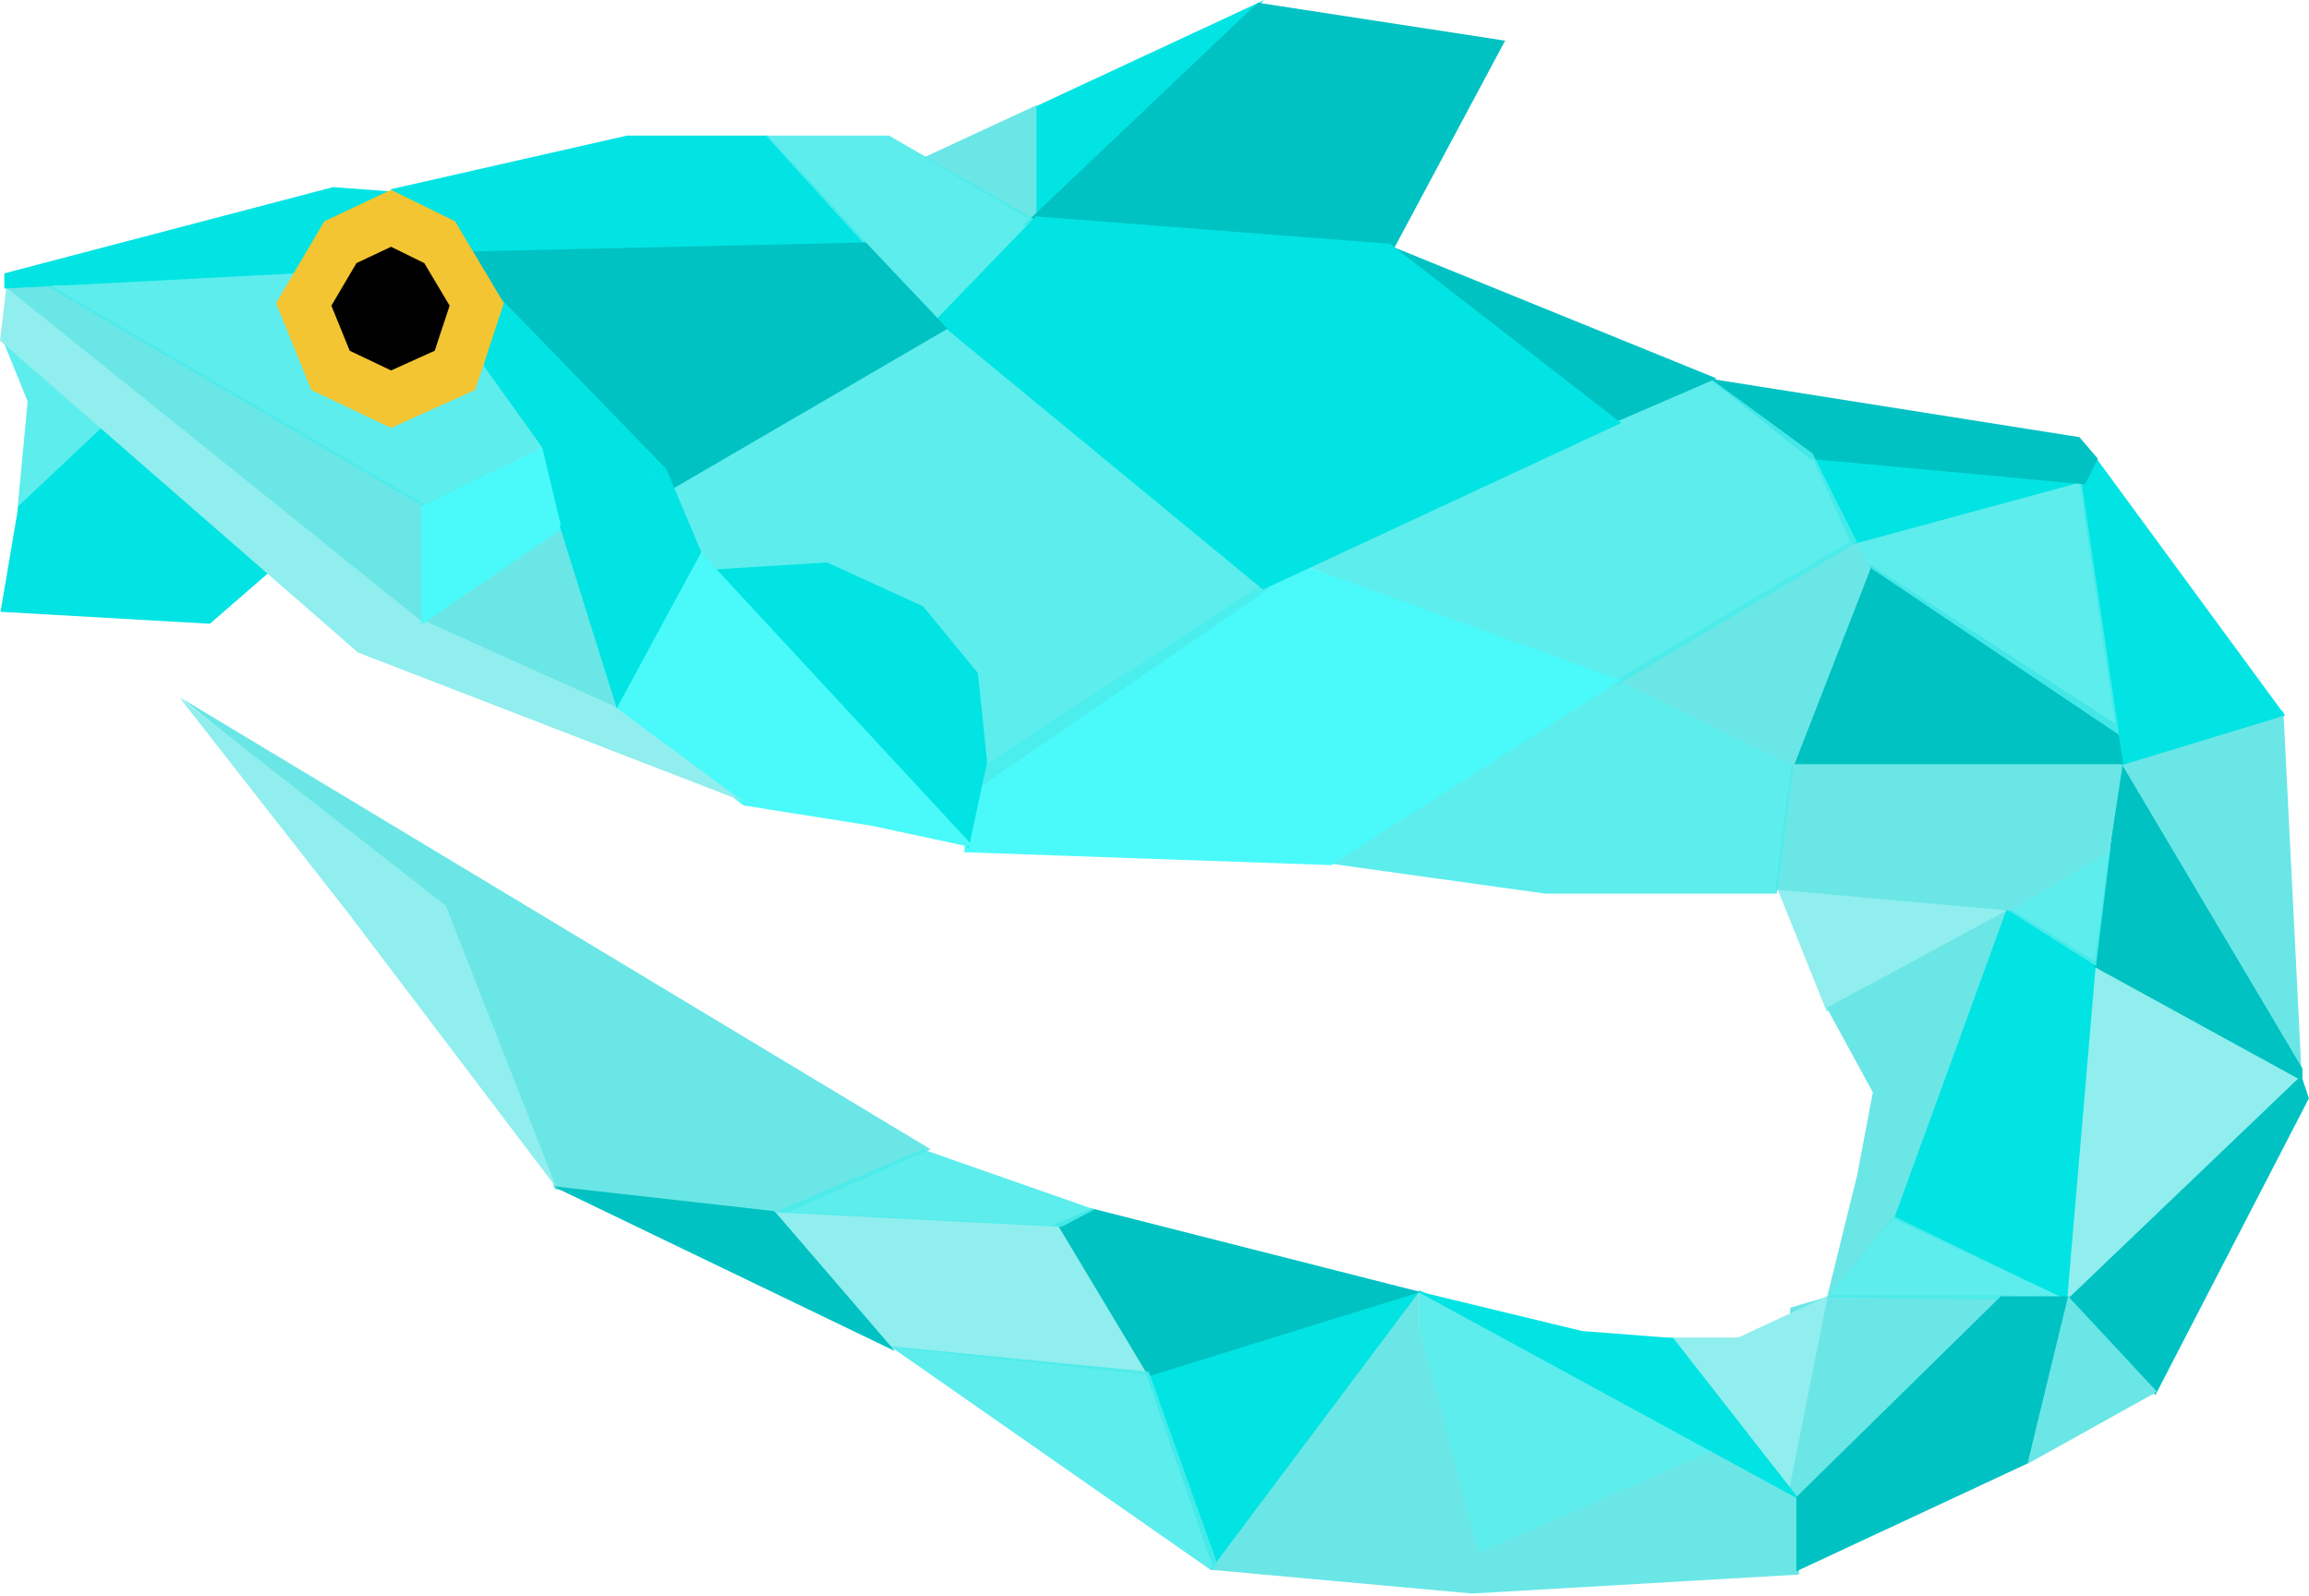
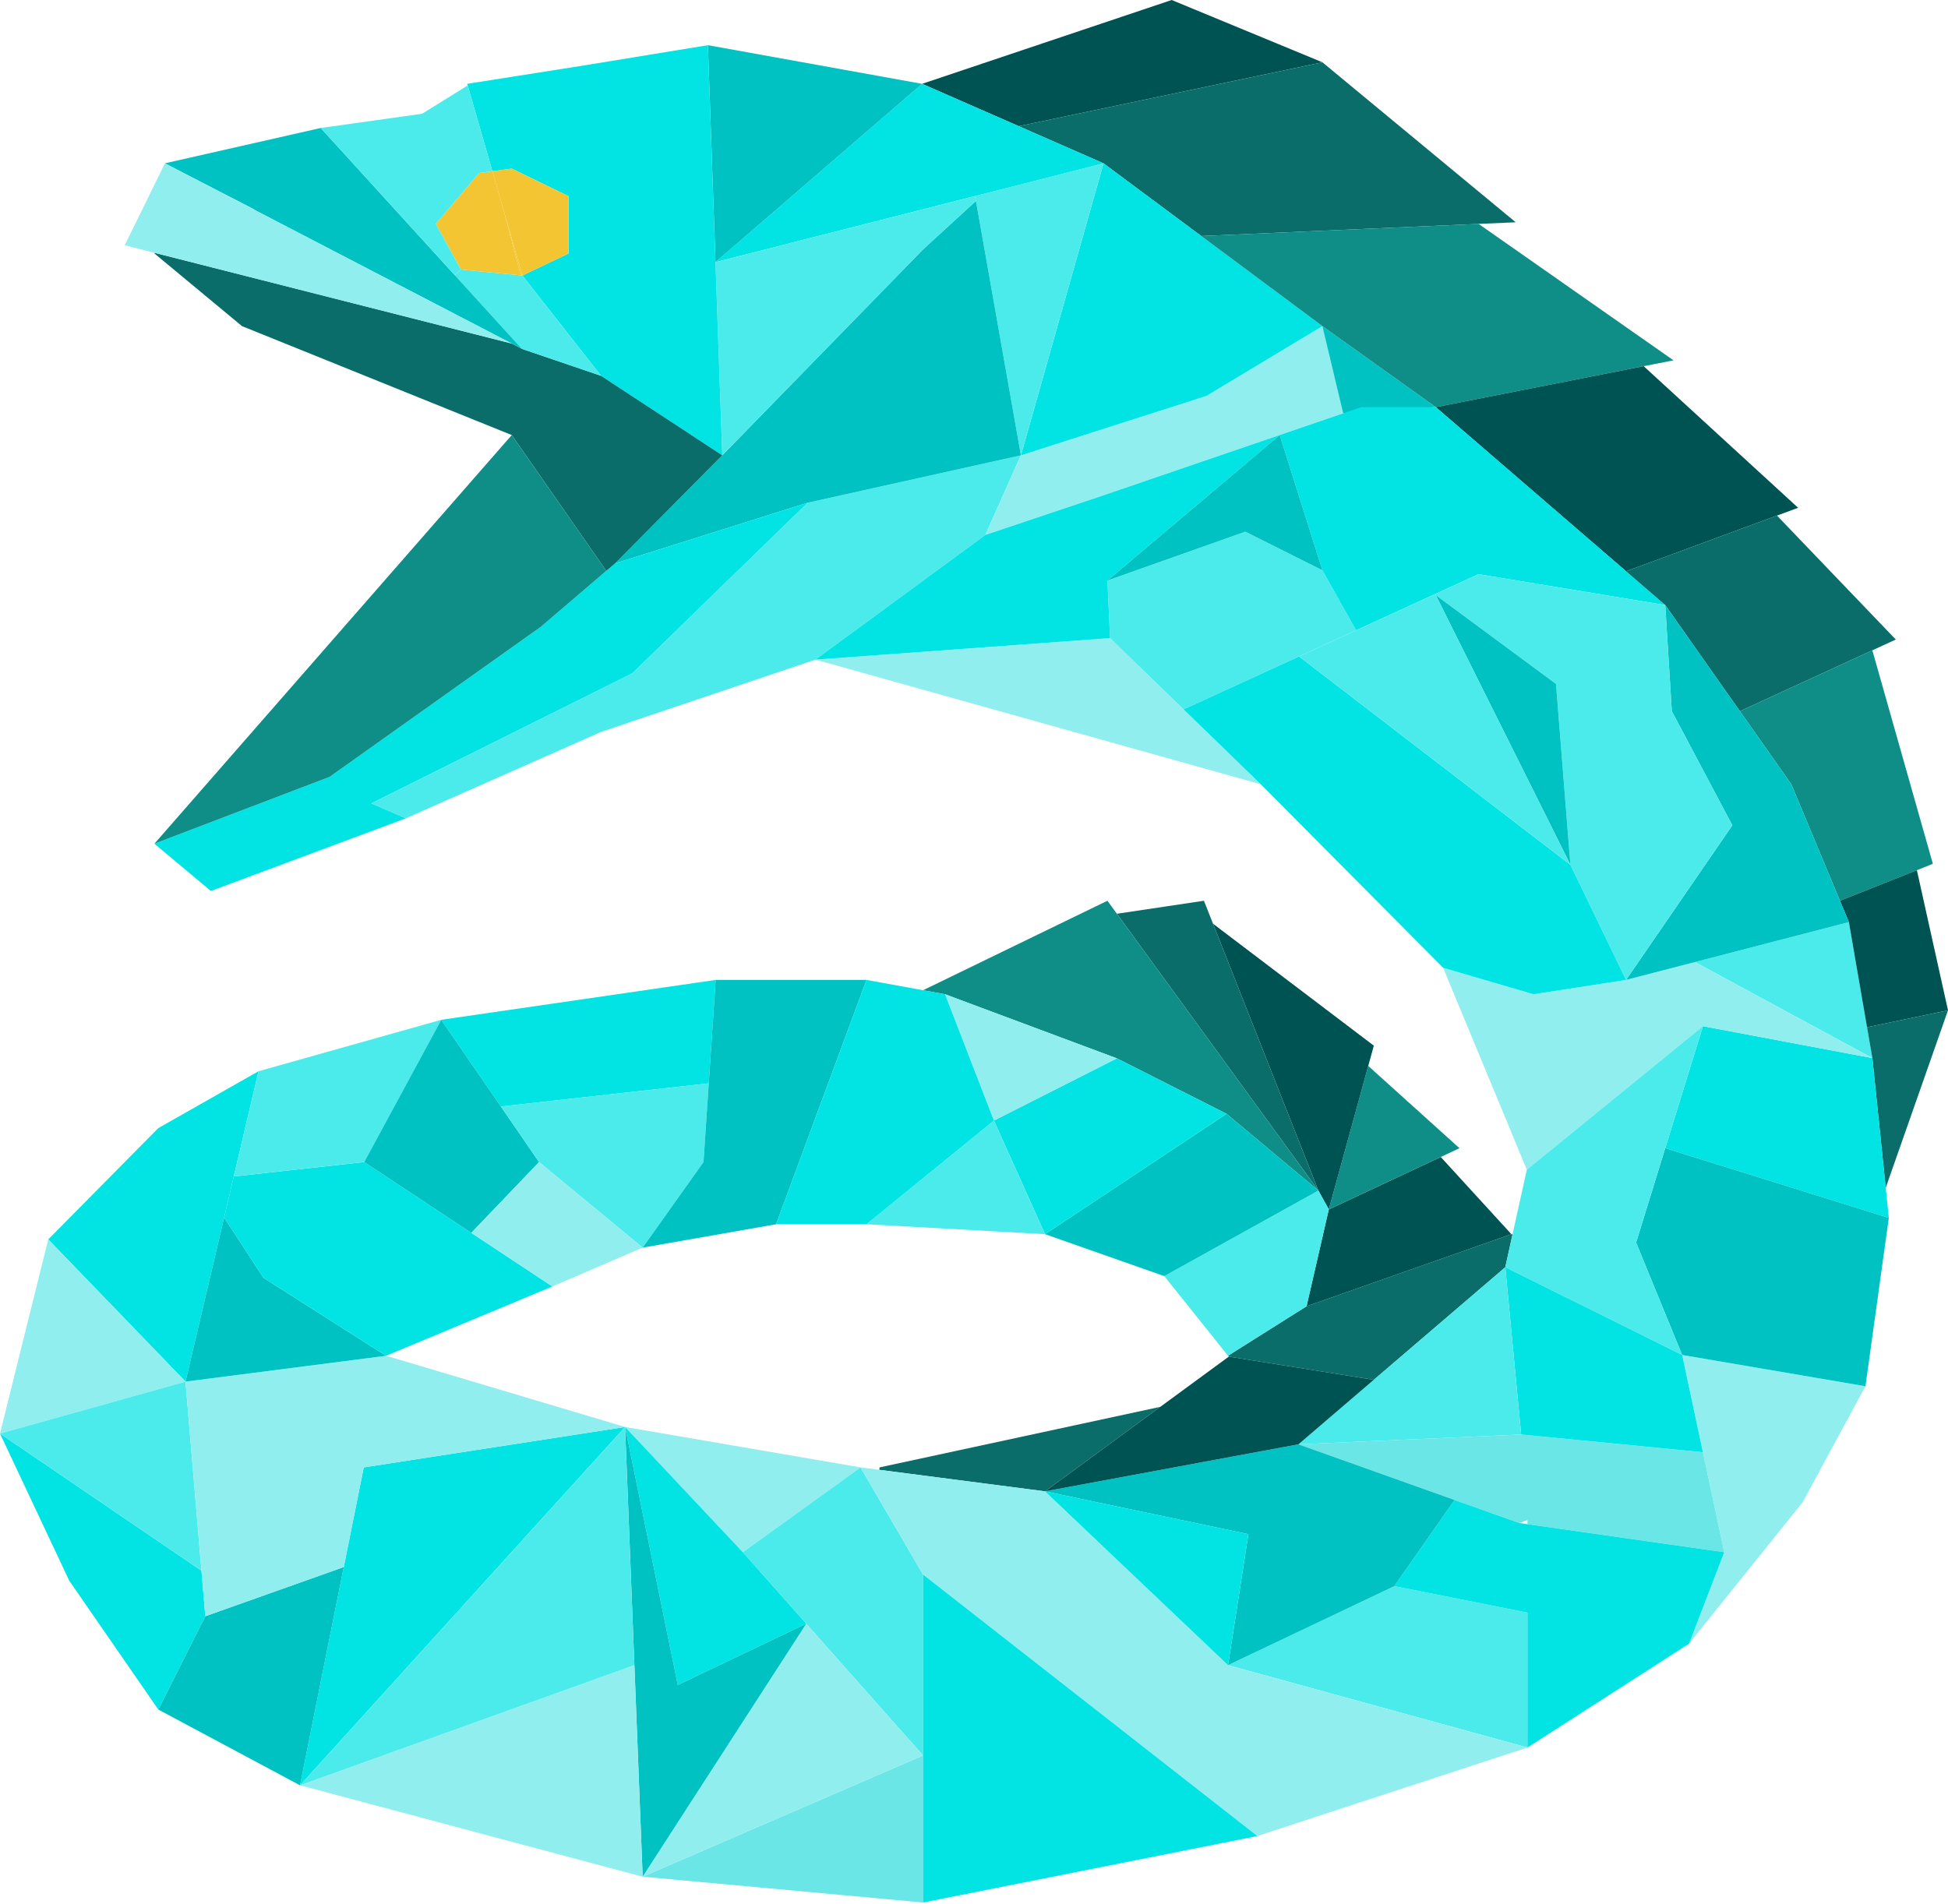
- <svg xmlns="http://www.w3.org/2000/svg" width="783" height="541" viewBox="0 0 783 541" fill="none">
-   <path d="M149.899 308.075L61.431 236.712L315.616 389.738L264.669 412.177L188.34 403.349L149.899 308.075Z" fill="#6BE6E6" />
-   <path d="M151.187 307.156L188.708 402.797L118.448 310.099L60.879 236.528L151.187 307.156Z" fill="#90EEEE" />
-   <path d="M481.333 450.618V437.375L583.596 492.185L501.013 527.315L481.333 450.618Z" fill="#4CEBEB" fill-opacity="0.9" />
-   <path d="M610.081 533.936V507.267L580.837 492.001L501.381 526.579L481.333 450.25V437.559L410.154 532.281L499.174 540.374L610.081 533.936Z" fill="#6BE6E6" />
-   <path d="M609.53 508.738L682.18 439.214H621.485L607.139 443.445L601.805 500.278L609.53 508.738Z" fill="#6BE6E6" />
-   <path d="M619.462 343.021L602.173 299.983L684.203 307.34L619.462 343.021Z" fill="#90EEEE" />
-   <path d="M635.095 370.426L619.461 341.734L681.812 308.075L643.372 411.993L619.461 440.318L629.761 398.567L635.095 370.426Z" fill="#6BE6E6" />
-   <path d="M680.709 307.708L711.424 326.468L701.308 441.054L642.268 413.281L680.709 307.708Z" fill="#02E3E3" />
-   <path d="M700.941 441.238L780.213 365.46L710.689 327.204L700.941 441.238Z" fill="#90EEEE" />
-   <path d="M619.646 439.95L642.452 412.545L701.308 441.054L619.646 439.95Z" fill="#4CEBEB" fill-opacity="0.9" />
-   <path d="M700.389 441.238L780.396 364.725L782.971 372.449L730.92 473.057L700.389 441.238Z" fill="#00C2C2" />
-   <path d="M9.38 136.105L0.92 115.321L36.785 145.853L5.886 173.074L9.38 136.105Z" fill="#4CEBEB" fill-opacity="0.9" />
-   <path d="M71.179 211.515L92.147 193.306L34.762 144.75L6.253 171.603L0.184 207.468L71.179 211.515Z" fill="#02E3E3" />
-   <path d="M774.327 241.126L719.333 258.048V260.807L780.58 366.196L774.327 241.126Z" fill="#6BE6E6" />
-   <path d="M710.137 327.821L719.309 258.783L780.764 362.341V366.564L710.137 327.821Z" fill="#00C2C2" />
-   <path d="M680.709 308.539L715.655 287.844L710.796 327.572L680.709 308.539Z" fill="#4CEBEB" fill-opacity="0.9" />
-   <path d="M607.515 259.879L608.804 258.596L720.069 257.68L715.279 288.835L681.753 308.811L601.989 301.664L607.515 259.879Z" fill="#6BE6E6" />
-   <path d="M606.587 505.796L619.829 439.398L589.482 453.561H564.652L606.587 505.796Z" fill="#90EEEE" />
-   <path d="M610.265 508.554L480.23 437.743L536.511 451.354L567.41 453.745L610.265 508.554Z" fill="#02E3E3" />
-   <path d="M609.162 507.635L678.502 439.582H701.676L688.434 495.864L609.162 532.833V507.635Z" fill="#00C2C2" />
-   <path d="M705.355 164.43L709.401 153.394L774.879 242.598L719.333 259.519L705.355 164.43Z" fill="#02E3E3" />
-   <path d="M605.851 259.151L633.624 191.099L717.862 245.725L720.069 259.151H605.851Z" fill="#00C2C2" />
-   <path d="M705.646 162.038L627.002 180.126L629.63 189.415L718.597 249.219L705.646 162.038Z" fill="#4CEBEB" fill-opacity="0.9" />
-   <path d="M449.33 292.626L549.202 230.459L608.242 259.035L602.54 303.027H524L449.33 292.626Z" fill="#4CEBEB" fill-opacity="0.9" />
-   <path d="M548.282 230.459L628.842 182.638L634.36 192.754L608.242 259.887L548.282 230.459Z" fill="#6BE6E6" />
-   <path d="M428.731 0L351.298 74.674V36.049L428.731 0Z" fill="#02E3E3" />
-   <path d="M351.482 35.681L313.409 53.338L351.482 75.777V35.681Z" fill="#6BE6E6" />
-   <path d="M346.884 76.513L426.524 0.92L510.394 13.794L472.137 85.341L346.884 76.513Z" fill="#00C2C2" />
-   <path d="M627.922 184.661L613.76 153.394L706.458 163.326L627.922 184.661Z" fill="#02E3E3" />
-   <path d="M613.76 155.601L579.55 128.38L705.171 148.244L711.424 155.601L707.01 164.246L613.76 155.601Z" fill="#00C2C2" />
-   <path d="M442.341 191.834L578.262 127.093L614.679 153.762L629.761 183.926L548.466 232.298L442.341 191.834Z" fill="#4CEBEB" fill-opacity="0.9" />
-   <path d="M544.985 144.382L582.125 128.332L469.562 82.583L544.985 144.382Z" fill="#00C2C2" />
-   <path d="M451.354 293.361L327 289L328.491 263.014L428.179 198.088L443.261 192.202L549.57 230.643L451.354 293.361Z" fill="#4AFAFA" />
-   <path d="M430.754 199.375L332.354 266.876V259.887L330.33 229.907L311.754 207.652L280.303 193.122L242.598 194.777L235.793 188.156L225.861 161.671L318.007 107.596L430.754 199.375Z" fill="#4CEBEB" fill-opacity="0.9" />
-   <path d="M280.487 190.731L242.046 193.122L328.491 287.66L334.745 258.415L331.618 228.252L313.041 205.629L280.487 190.731Z" fill="#02E3E3" />
-   <path d="M208.388 239.839L237.08 186.685L330.5 287.5L295.5 280L252.162 273.13L208.388 239.839Z" fill="#4AFAFA" />
-   <path d="M142.542 210.227L189.995 177.672L209.124 240.023L142.542 210.227Z" fill="#6BE6E6" />
-   <path d="M0 115.505L2.207 96.929L143.83 210.411L208.572 239.655L251.794 271.658L121.391 221.263L0 115.505Z" fill="#90EEEE" />
-   <path d="M16.553 96.377L1.655 97.113L144.014 211.515V171.051L16.553 96.377Z" fill="#6BE6E6" />
-   <path d="M142.91 171.48L184.6 151.371L192.938 177.753L142.91 211.698V171.48Z" fill="#4AFAFA" />
-   <path d="M143.257 171.603L16.369 97.263L136.885 85.525L183.742 151.853L143.257 171.603Z" fill="#4CEBEB" fill-opacity="0.9" />
-   <path d="M112.93 63.454L132.794 64.926L110.723 74.858L100.24 92.698L1.471 97.848V92.698L112.93 63.454Z" fill="#02E3E3" />
-   <path d="M260.255 45.981L294.465 82.95L157.073 86.261L132.427 64.19L212.618 45.981H260.255Z" fill="#02E3E3" />
-   <path d="M317.64 109.804L350.93 74.49L301.454 45.981H259.703L317.64 109.804Z" fill="#4CEBEB" fill-opacity="0.9" />
-   <path d="M549.754 143.439L428.283 199.927L317.272 108.505L351.217 73.386L471.403 82.677L549.754 143.439Z" fill="#02E3E3" />
-   <path d="M227.267 166.263L152.474 85.426L293.645 82.215L321.318 111.49L227.267 166.263Z" fill="#00C2C2" />
-   <path d="M163.878 123.863L170.315 101.711L226.169 159.269L190.385 178.96L183.947 152.074L163.878 123.863Z" fill="#02E3E3" />
-   <path d="M109.988 75.042L132.61 64.374L154.314 75.042L170.867 102.814L161.119 132.242L132.61 145.117L105.573 132.242L93.618 102.814L109.988 75.042Z" fill="#F4C532" />
-   <path d="M120.875 89.227L132.617 83.686L143.882 89.227L152.474 103.651L147.414 118.935L132.617 125.621L118.584 118.935L112.378 103.651L120.875 89.227Z" fill="black" />
-   <path d="M237.816 187.236L209.123 240.207L189.811 178.408L226.045 159.28L237.816 187.236Z" fill="#02E3E3" />
-   <path d="M687.514 496.415L701.308 439.582L731.472 471.953L687.514 496.415Z" fill="#6BE6E6" />
-   <path d="M411.258 531.361L388.635 466.068L481.333 437.927L411.258 531.361Z" fill="#02E3E3" />
-   <path d="M389.187 466.803L357.552 415.304L370.242 409.786L481.701 438.111L389.187 466.803Z" fill="#00C2C2" />
-   <path d="M301.822 456.871L260.071 410.522L358.839 415.672L389.187 466.252L301.822 456.871Z" fill="#90EEEE" />
-   <path d="M410.706 532.465L301.822 456.503L389.554 465.148L412.913 530.625L410.706 532.465Z" fill="#4CEBEB" fill-opacity="0.9" />
-   <path d="M262.646 411.074L312.857 389.738L371.162 410.154L359.942 416.04L262.646 411.074Z" fill="#4CEBEB" fill-opacity="0.9" />
-   <path d="M262.646 410.706L187.42 402.245L303.477 458.159L262.646 410.706Z" fill="#00C2C2" />
+ <svg xmlns="http://www.w3.org/2000/svg" id="Layer_2" data-name="Layer 2" viewBox="0 0 530.18 518.15">
+   <defs>
+     <style>
+       .cls-1 {
+         fill: none;
+       }
+ 
+       .cls-2 {
+         fill: #f4c532;
+       }
+ 
+       .cls-3 {
+         fill: #005353;
+       }
+ 
+       .cls-4 {
+         fill: #02e3e3;
+       }
+ 
+       .cls-5 {
+         fill: #00c2c2;
+       }
+ 
+       .cls-6 {
+         fill: #90eeee;
+       }
+ 
+       .cls-7 {
+         fill: #0a6d6a;
+       }
+ 
+       .cls-8 {
+         fill: #0e8e87;
+       }
+ 
+       .cls-9 {
+         fill: #6be6e6;
+       }
+ 
+       .cls-10 {
+         fill: #4cebeb;
+       }
+     </style>
+   </defs>
+   <polygon class="cls-10" points="277.86 123.95 268.18 145.62 256.4 154.27 221.93 179.56 221.92 179.56 221.91 179.57 163.58 199.24 110.43 222.77 101.02 218.69 172.08 183.29 195.94 160.07 213.91 142.59 219.81 136.86 277.86 123.95" />
+   <polygon class="cls-6" points="343.15 213.5 221.93 179.56 302.12 173.7 322.13 193.11 343.15 213.5" />
+   <polygon class="cls-1" points="370.49 110.83 367.26 111.93 366.39 110.83 370.49 110.83" />
+   <polygon class="cls-10" points="369.07 171.58 353.57 178.7 353.56 178.7 331.22 188.94 322.13 193.11 302.12 173.7 301.4 158.03 338.94 144.73 359.92 155.25 369.07 171.58" />
+   <polygon class="cls-6" points="367.26 111.93 300.34 134.83 268.18 145.62 277.86 123.95 328.37 107.77 359.92 88.78 366.39 110.83 367.26 111.93" />
+   <line class="cls-1" x1="431.88" y1="162" x2="423.49" y2="186.18" />
+   <polygon class="cls-6" points="507.71 377.36 490.64 408.92 459.7 447.44 469.28 422.54 463.48 395.32 463.47 395.32 457.83 368.85 507.71 377.36" />
+   <polygon class="cls-6" points="234.21 399.45 202.17 422.54 170.13 388.45 234.21 399.45" />
+   <polygon class="cls-9" points="251.22 477.87 251.22 517.9 174.91 510.87 251.22 477.87" />
+   <polygon class="cls-10" points="251.22 428.61 251.22 477.87 219.43 442.01 202.17 422.54 234.21 399.45 251.22 428.61" />
+   <polygon class="cls-4" points="219.43 442.01 184.47 458.68 170.13 388.45 202.17 422.54 219.43 442.01" />
+   <polygon class="cls-6" points="251.22 477.87 174.91 510.87 219.43 442.01 251.22 477.87" />
+   <polygon class="cls-5" points="219.43 442.01 174.91 510.87 172.66 453.29 170.13 388.45 184.47 458.68 219.43 442.01" />
+   <polygon class="cls-6" points="174.91 510.87 81.66 486 172.66 453.29 174.91 510.87" />
+   <polygon class="cls-4" points="170.13 388.45 81.66 486 85.79 465.37 87.13 458.68 93.56 426.58 99 399.45 170.13 388.45" />
+   <polygon class="cls-10" points="172.66 453.29 81.66 486 170.13 388.45 172.66 453.29" />
+   <polygon class="cls-4" points="55.88 439.97 43.09 465.37 18.85 430.3 0 390.24 54.83 427.56 55.88 439.97" />
+   <polygon class="cls-4" points="70.36 291.61 63.62 320.26 61 331.42 50.49 376.1 13.13 337.39 43.09 307.09 70.36 291.61" />
+   <polygon class="cls-6" points="50.49 376.1 0 390.24 13.13 337.39 50.49 376.1" />
+   <polygon class="cls-5" points="93.56 426.58 87.13 458.68 85.79 465.37 81.66 486 43.09 465.37 55.88 439.97 93.56 426.58" />
+   <polygon class="cls-10" points="54.83 427.56 0 390.24 50.49 376.1 54.83 427.56" />
+   <line class="cls-1" x1="99.12" y1="316.33" x2="83.92" y2="355.59" />
+   <polygon class="cls-6" points="170.13 388.45 99 399.45 93.56 426.58 55.88 439.97 54.83 427.56 50.49 376.1 105.09 369.07 105.09 369.06 170.13 388.45" />
+   <polygon class="cls-5" points="105.09 369.07 50.49 376.1 61 331.42 71.7 347.83 105.09 369.07" />
+   <polygon class="cls-4" points="150.34 350.2 105.09 369.06 105.09 369.07 71.7 347.83 61 331.42 63.62 320.26 99.12 316.33 128.28 335.61 150.34 350.2" />
+   <polygon class="cls-10" points="120.09 277.61 99.12 316.33 63.62 320.26 70.36 291.61 120.09 277.61" />
+   <polygon class="cls-4" points="194.78 266.75 192.9 294.91 136.32 301.21 120.09 277.61 194.78 266.75" />
+   <polygon class="cls-5" points="146.71 316.33 128.28 335.61 99.12 316.33 120.09 277.61 136.32 301.21 146.71 316.33" />
+   <polygon class="cls-10" points="192.9 294.91 191.47 316.33 174.91 339.63 146.71 316.33 136.32 301.21 192.9 294.91" />
+   <polygon class="cls-6" points="174.91 339.63 150.34 350.2 128.28 335.61 146.71 316.33 174.91 339.63" />
+   <polygon class="cls-5" points="235.83 266.75 211.23 333.26 174.91 339.63 191.47 316.33 192.9 294.91 194.78 266.75 235.83 266.75" />
+   <polygon class="cls-3" points="359.92 16.96 277.27 34.35 250.96 22.82 318.89 0 359.92 16.96" />
+   <polygon class="cls-7" points="412.53 60.51 402.43 60.95 326.94 64.25 300.34 44.46 277.27 34.35 359.92 16.96 412.53 60.51" />
+   <polygon class="cls-4" points="359.92 88.78 328.37 107.77 277.86 123.95 283.49 104.03 288.22 87.31 290.64 78.76 291.93 74.21 300.34 44.46 326.94 64.25 359.92 88.78" />
+   <polygon class="cls-5" points="390.77 110.83 365.58 112.5 359.92 88.78 390.77 110.83" />
+   <polygon class="cls-8" points="455.47 98.09 447.35 99.68 390.77 110.83 359.92 88.78 326.94 64.25 402.43 60.95 455.47 98.09" />
+   <line class="cls-1" x1="402.43" y1="60.95" x2="402.39" y2="60.92" />
+   <polygon class="cls-3" points="489.39 138.23 483.64 140.35 442.56 155.51 390.77 110.83 447.35 99.68 489.39 138.23" />
+   <polygon class="cls-4" points="453.22 164.71 402.39 156.3 369.07 171.58 359.92 155.25 348.3 118.43 301.4 158.03 302.12 173.7 221.93 179.56 256.4 154.27 268.18 145.62 300.34 134.83 367.26 111.93 370.49 110.83 390.77 110.83 442.56 155.51 453.22 164.71" />
+   <polygon class="cls-5" points="359.92 155.25 338.94 144.73 301.4 158.03 348.3 118.43 359.92 155.25" />
+   <polygon class="cls-7" points="515.97 174.09 509.59 177.03 473.54 193.6 453.22 164.71 442.56 155.51 483.64 140.35 515.97 174.09" />
+   <polygon class="cls-8" points="526.06 235.15 521.71 236.88 500.77 245.2 487.54 213.5 473.54 193.6 509.59 177.03 526.06 235.15" />
+   <polygon class="cls-10" points="509.59 288.03 461.3 261.89 503.2 251.02 508.14 279.64 509.59 288.03" />
+   <polygon class="cls-3" points="530.18 275.03 508.14 279.64 503.2 251.02 500.77 245.2 521.71 236.88 530.18 275.03" />
+   <polygon class="cls-7" points="530.18 275.03 513.23 323.34 509.59 288.03 508.14 279.64 530.18 275.03" />
+   <g>
+     <polygon class="cls-7" points="315.78 382.97 284.42 405.97 239.3 400.11 239.39 399.45 315.78 382.97" />
+     <polygon class="cls-7" points="411.66 336.03 409.69 344.96 373.91 375.61 373.9 375.61 334.45 369.29 334.28 369.02 355.6 355.59 411.34 335.96 411.66 336.03" />
+     <polygon class="cls-4" points="513.23 323.34 514.07 331.53 493.77 325.2 453.22 312.56 463.48 279.34 509.59 288.03 513.23 323.34" />
+     <polygon class="cls-5" points="514.07 331.53 507.71 377.36 457.83 368.85 445.29 338.25 453.22 312.56 493.77 325.2 514.07 331.53" />
+     <polygon class="cls-6" points="509.59 288.03 463.48 279.34 415.55 318.42 392.77 263.45 417.37 270.65 442.56 266.75 461.3 261.89 509.59 288.03" />
+     <polygon class="cls-5" points="500.77 245.2 503.2 251.02 461.3 261.89 442.56 266.75 471.48 224.67 455.01 193.6 453.22 164.71 473.54 193.6 487.54 213.5 500.77 245.2" />
+     <polygon class="cls-10" points="455.01 193.6 471.48 224.67 442.56 266.75 427.41 235.42 423.49 186.18 390.77 162 390.63 161.69 402.39 156.3 453.22 164.71 455.01 193.6" />
+     <polygon class="cls-10" points="463.48 279.34 453.22 312.56 445.29 338.25 457.83 368.85 409.69 344.96 411.66 336.03 415.55 318.42 463.48 279.34" />
+     <polygon class="cls-9" points="463.48 395.32 469.28 422.54 415.72 414.91 415.72 413.75 413.52 414.6 395.89 408.32 353.4 393.17 414.01 390.5 463.47 395.32 463.48 395.32" />
+     <polygon class="cls-4" points="457.83 368.85 463.47 395.32 414.01 390.5 409.69 344.96 457.83 368.85" />
+     <polygon class="cls-4" points="427.41 235.42 442.56 266.75 417.37 270.65 392.77 263.45 348.3 218.68 343.15 213.5 322.13 193.11 331.22 188.94 353.56 178.7 353.57 178.7 427.41 235.42" />
+     <polygon class="cls-5" points="423.49 186.18 427.41 235.42 390.77 162 423.49 186.18" />
+     <polygon class="cls-10" points="390.77 162 427.41 235.42 353.57 178.7 369.07 171.58 390.63 161.69 390.77 162" />
+     <polygon class="cls-10" points="415.72 438.98 415.72 475.71 334.23 453.29 379.48 431.78 415.72 438.98" />
+     <polygon class="cls-4" points="415.72 414.91 469.28 422.54 459.7 447.44 415.72 475.71 415.72 438.98 379.48 431.78 395.89 408.32 413.52 414.6 415.72 414.91" />
+     <polygon class="cls-6" points="415.72 475.71 342.22 499.8 251.22 428.61 234.21 399.45 239.3 400.11 284.42 405.97 334.23 453.29 415.72 475.71" />
+     <polygon class="cls-3" points="392.12 314.95 411.34 335.96 355.6 355.59 361.65 329.23 392.12 314.95" />
+     <polygon class="cls-8" points="397.22 312.56 392.12 314.95 361.65 329.23 372.39 290.16 397.22 312.56" />
+     <polygon class="cls-5" points="395.89 408.32 379.48 431.78 334.23 453.29 339.77 417.63 284.42 405.97 353.4 393.17 395.89 408.32" />
+     <polygon class="cls-10" points="373.91 375.61 409.69 344.96 414.01 390.5 353.4 393.17 373.9 375.61 373.91 375.61" />
+     <polygon class="cls-3" points="315.8 382.96 334.45 369.29 373.9 375.61 353.4 393.17 284.42 405.97 315.78 382.97 315.8 382.96" />
+     <path class="cls-3" d="M361.65,329.23l-2.83-5.13-28.68-72.65,43.77,33.2-1.52,5.51-10.74,39.07Z" />
+     <path class="cls-10" d="M358.82,324.1l2.83,5.13-6.05,26.36-21.32,13.43-.06,.04-17.34-21.68,41.94-23.28Z" />
+     <polygon class="cls-7" points="330.14 251.45 358.82 324.1 303.98 248.74 327.67 245.2 330.14 251.45" />
+     <polygon class="cls-8" points="303.98 248.74 358.82 324.1 333.82 303.19 303.98 288.1 257.2 270.65 251.22 269.56 301.4 245.2 303.98 248.74" />
+     <polygon class="cls-5" points="358.82 324.1 316.88 347.38 284.42 335.96 333.82 303.19 358.82 324.1" />
+     <polygon class="cls-4" points="342.22 499.8 251.22 517.9 251.22 428.61 342.22 499.8" />
+     <polygon class="cls-4" points="339.77 417.63 334.23 453.29 284.42 405.97 339.77 417.63" />
+     <polygon class="cls-4" points="333.82 303.19 284.42 335.96 270.51 305.03 303.98 288.1 333.82 303.19" />
+     <polygon class="cls-6" points="303.98 288.1 270.51 305.03 257.2 270.65 303.98 288.1" />
+     <polygon class="cls-10" points="270.51 305.03 284.42 335.96 235.83 333.26 270.51 305.03" />
+     <polygon class="cls-4" points="257.2 270.65 270.51 305.03 235.83 333.26 211.23 333.26 235.83 266.75 251.22 269.56 257.2 270.65" />
+   </g>
+   <g>
+     <polygon class="cls-10" points="265.62 54.7 265.29 53.39 265.38 53.37 300.34 44.46 277.86 123.95 274.38 104.24 269.07 74.21 265.62 54.7" />
+     <polygon class="cls-4" points="300.34 44.46 265.38 53.37 265.29 53.39 229.3 62.56 217.71 65.51 194.73 71.36 222.85 47.09 238.19 33.84 246.5 26.67 250.96 22.82 277.27 34.35 300.34 44.46" />
+     <polygon class="cls-5" points="274.38 104.24 277.86 123.95 219.81 136.86 167.42 153.36 196.58 123.95 209.36 110.83 215.91 104.11 238.19 81.26 251.29 67.82 265.62 54.7 269.07 74.21 274.38 104.24" />
+     <polygon class="cls-10" points="265.29 53.39 265.62 54.7 251.29 67.82 238.19 81.26 215.91 104.11 209.36 110.83 196.58 123.95 195.58 95.6 194.73 71.36 217.71 65.51 229.3 62.56 265.29 53.39" />
+     <polygon class="cls-5" points="250.96 22.82 246.5 26.67 238.19 33.84 222.85 47.09 194.73 71.36 193.61 39.39 193.4 33.15 192.67 12.3 250.96 22.82" />
+     <polygon class="cls-4" points="219.81 136.86 213.91 142.59 195.94 160.07 172.08 183.29 101.02 218.69 110.43 222.77 57.4 242.54 42.02 229.68 89.72 211.48 147.19 170.64 165.01 155.41 167.42 153.36 219.81 136.86" />
+     <polygon class="cls-4" points="195.58 95.6 196.58 123.95 182.03 114.4 163.58 102.3 142.19 75.02 142.18 74.99 154.77 68.99 154.77 53.42 139.28 45.9 134.01 46.61 132.35 40.84 127.29 23.26 127.16 22.82 159.23 17.77 182.03 14.04 192.67 12.3 193.4 33.15 193.61 39.39 194.73 71.36 195.58 95.6" />
+     <polygon class="cls-7" points="196.58 123.95 167.42 153.36 165.01 155.41 139.28 118.43 65.87 88.78 42.02 68.99 42.06 68.82 139.28 93.52 142.04 94.96 163.58 102.3 182.03 114.4 196.58 123.95" />
+     <polygon class="cls-8" points="139.28 118.43 165.01 155.41 147.19 170.64 89.72 211.48 42.02 229.68 139.28 118.43" />
+     <polygon class="cls-10" points="142.19 75.02 163.58 102.3 142.04 94.96 123.77 74.9 125.44 73.38 142.18 74.99 142.19 75.02" />
+     <polygon class="cls-2" points="154.77 53.42 154.77 68.99 142.18 74.99 137.17 57.59 137.14 57.47 134.01 46.61 139.28 45.9 154.77 53.42" />
+     <polygon class="cls-2" points="137.17 57.59 142.18 74.99 141.56 74.21 137.17 57.59" />
+     <polygon class="cls-2" points="141.56 74.21 142.18 74.99 125.44 73.38 118.62 60.94 130.4 47.09 134.01 46.61 137.14 57.47 137.17 57.59 141.56 74.21" />
+     <polygon class="cls-5" points="139.28 93.52 69.05 57.02 69.1 56.96 44.88 44.46 87.29 34.84 92.75 40.84 92.76 40.84 107.43 56.96 114.43 64.64 123.77 74.9 142.04 94.96 139.28 93.52" />
+     <polygon class="cls-6" points="139.28 93.52 42.06 68.82 33.95 66.76 40.89 52.61 44.88 44.46 68.86 56.92 69.05 57.02 139.28 93.52" />
+     <polygon class="cls-10" points="132.35 40.84 134.01 46.61 130.4 47.09 118.62 60.94 125.44 73.38 123.77 74.9 114.43 64.64 107.43 56.96 92.76 40.84 92.75 40.84 87.29 34.84 114.9 30.96 127.29 23.26 132.35 40.84" />
+   </g>
</svg>
